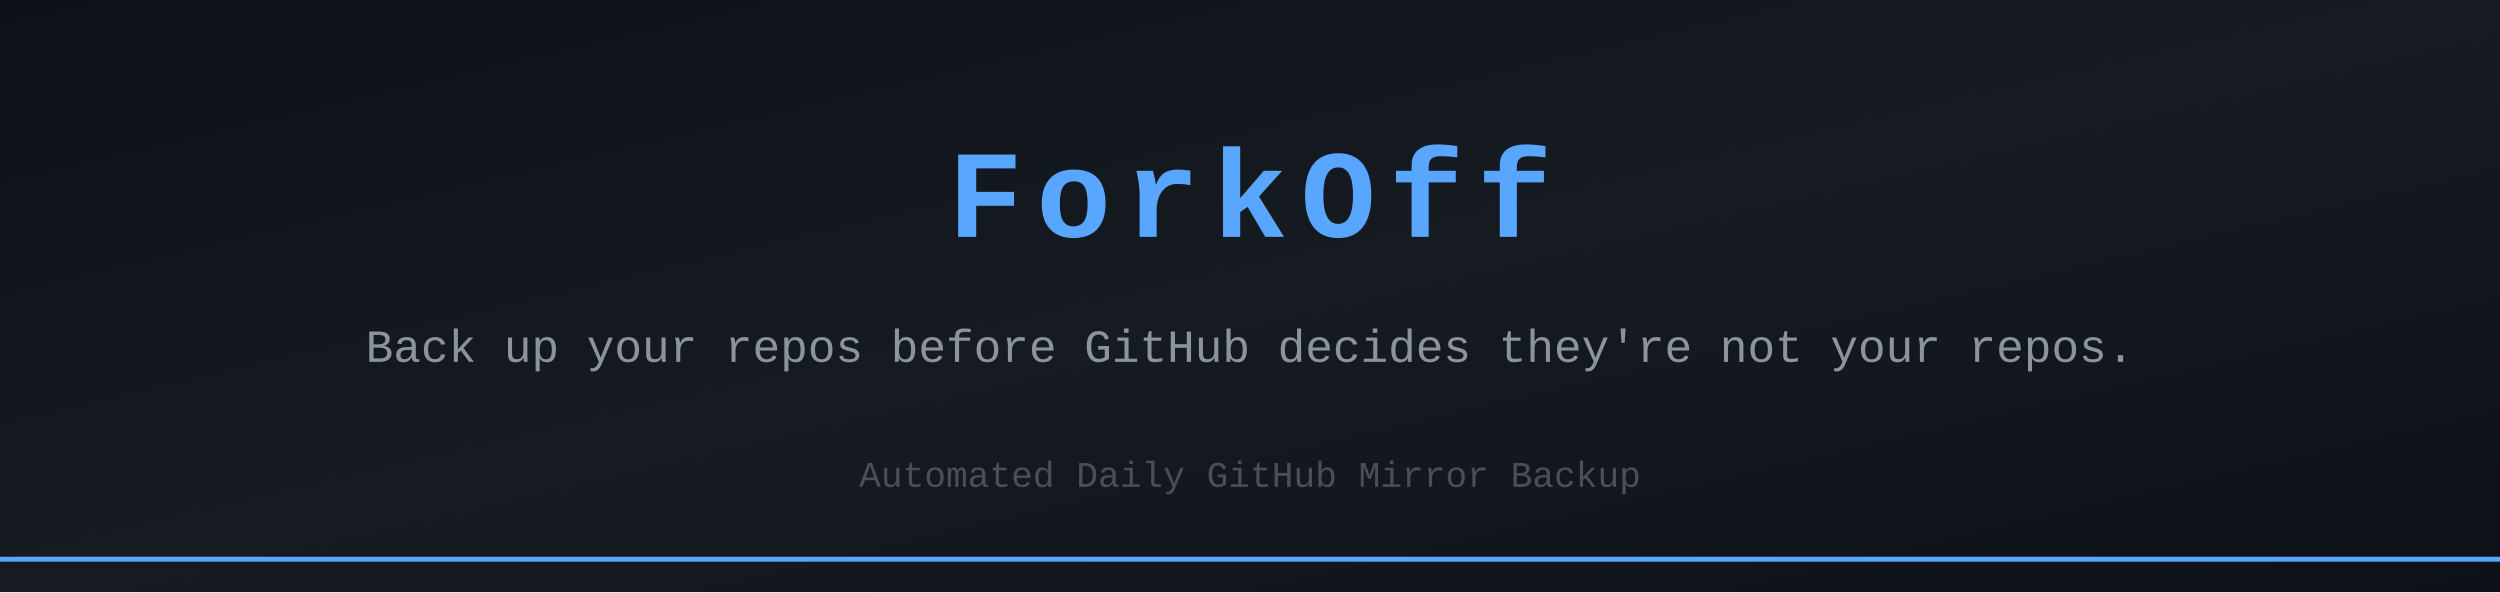
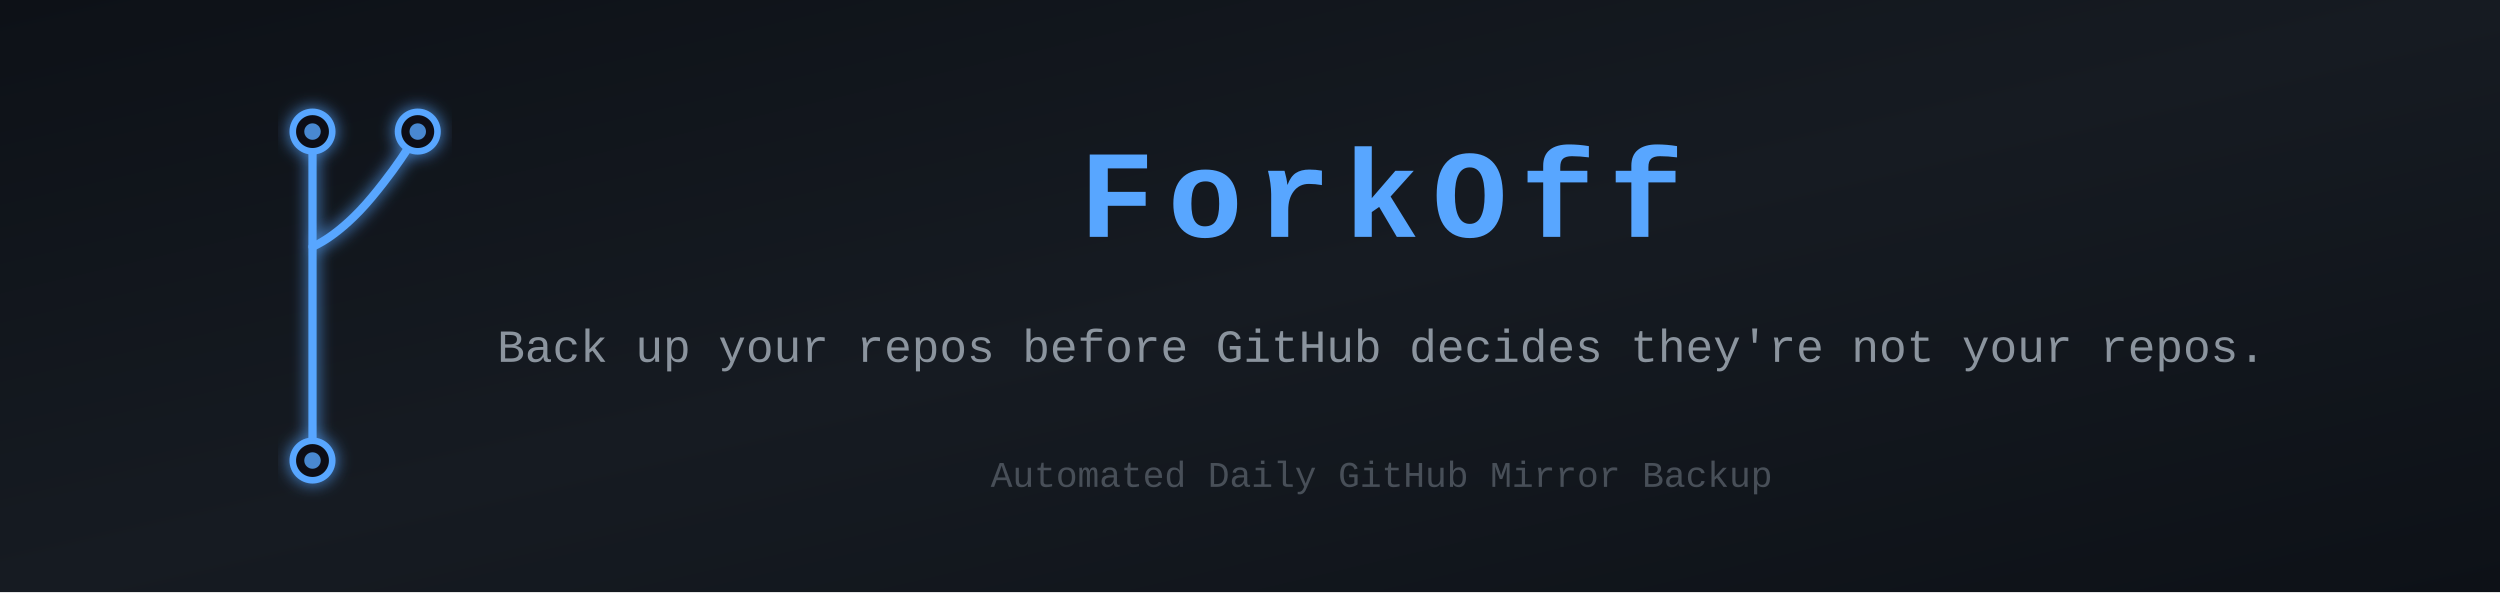
<svg xmlns="http://www.w3.org/2000/svg" width="760" height="180" viewBox="0 0 760 180">
  <defs>
    <linearGradient id="bg" x1="0%" y1="0%" x2="100%" y2="100%">
      <stop offset="0%" style="stop-color:#0d1117" />
      <stop offset="50%" style="stop-color:#161b22" />
      <stop offset="100%" style="stop-color:#0d1117" />
    </linearGradient>
+     <linearGradient id="accent" x1="0%" y1="0%" x2="100%" y2="0%">
+       <stop offset="0%" style="stop-color:#58a6ff" />
+       <stop offset="100%" style="stop-color:#1f6feb" />
+     </linearGradient>
+     <filter id="glow">
+       <feGaussianBlur stdDeviation="2.5" result="blur" />
+       <feMerge>
+         <feMergeNode in="blur" />
+         <feMergeNode in="SourceGraphic" />
+       </feMerge>
+     </filter>
  </defs>
  <rect width="760" height="180" fill="url(#bg)" />
-   <line x1="0" y1="170" x2="760" y2="170" stroke="#58a6ff" stroke-width="1.5" />
-   <text x="380" y="72" font-family="Courier New, monospace" font-size="38" font-weight="bold" fill="#58a6ff" text-anchor="middle" letter-spacing="4">ForkOff</text>
-   <text x="380" y="110" font-family="Courier New, monospace" font-size="14" fill="#8b949e" text-anchor="middle">Back up your repos before GitHub decides they're not your repos.</text>
-   <text x="380" y="148" font-family="Courier New, monospace" font-size="11" fill="#484f58" text-anchor="middle">Automated Daily GitHub Mirror Backup</text>
+   <line x1="0" y1="170" x2="760" y2="170" stroke="url(#accent)" stroke-width="1.5" opacity="0.6" />
+   <g transform="translate(95, 90)" filter="url(#glow)">
+     <line x1="0" y1="-50" x2="0" y2="50" stroke="#58a6ff" stroke-width="2.5" stroke-linecap="round" />
+     <path d="M0,-15 C0,-15 8,-18 18,-30 C28,-42 32,-50 32,-50" fill="none" stroke="#58a6ff" stroke-width="2.5" stroke-linecap="round" />
+     <circle cx="0" cy="-50" r="6" fill="#0d1117" stroke="#58a6ff" stroke-width="2" />
+     <circle cx="32" cy="-50" r="6" fill="#0d1117" stroke="#58a6ff" stroke-width="2" />
+     <circle cx="0" cy="50" r="6" fill="#0d1117" stroke="#58a6ff" stroke-width="2" />
+     <circle cx="0" cy="-50" r="2.5" fill="#58a6ff" opacity="0.8" />
+     <circle cx="32" cy="-50" r="2.5" fill="#58a6ff" opacity="0.8" />
+     <circle cx="0" cy="50" r="2.5" fill="#58a6ff" opacity="0.8" />
+   </g>
+   <text x="420" y="72" font-family="'Courier New', Courier, monospace" font-size="38" font-weight="bold" fill="#58a6ff" text-anchor="middle" letter-spacing="4">ForkOff</text>
+   <text x="420" y="110" font-family="'Courier New', Courier, monospace" font-size="14" fill="#8b949e" text-anchor="middle">Back up your repos before GitHub decides they're not your repos.</text>
+   <text x="420" y="148" font-family="'Courier New', Courier, monospace" font-size="11" fill="#484f58" text-anchor="middle">Automated Daily GitHub Mirror Backup</text>
</svg>
